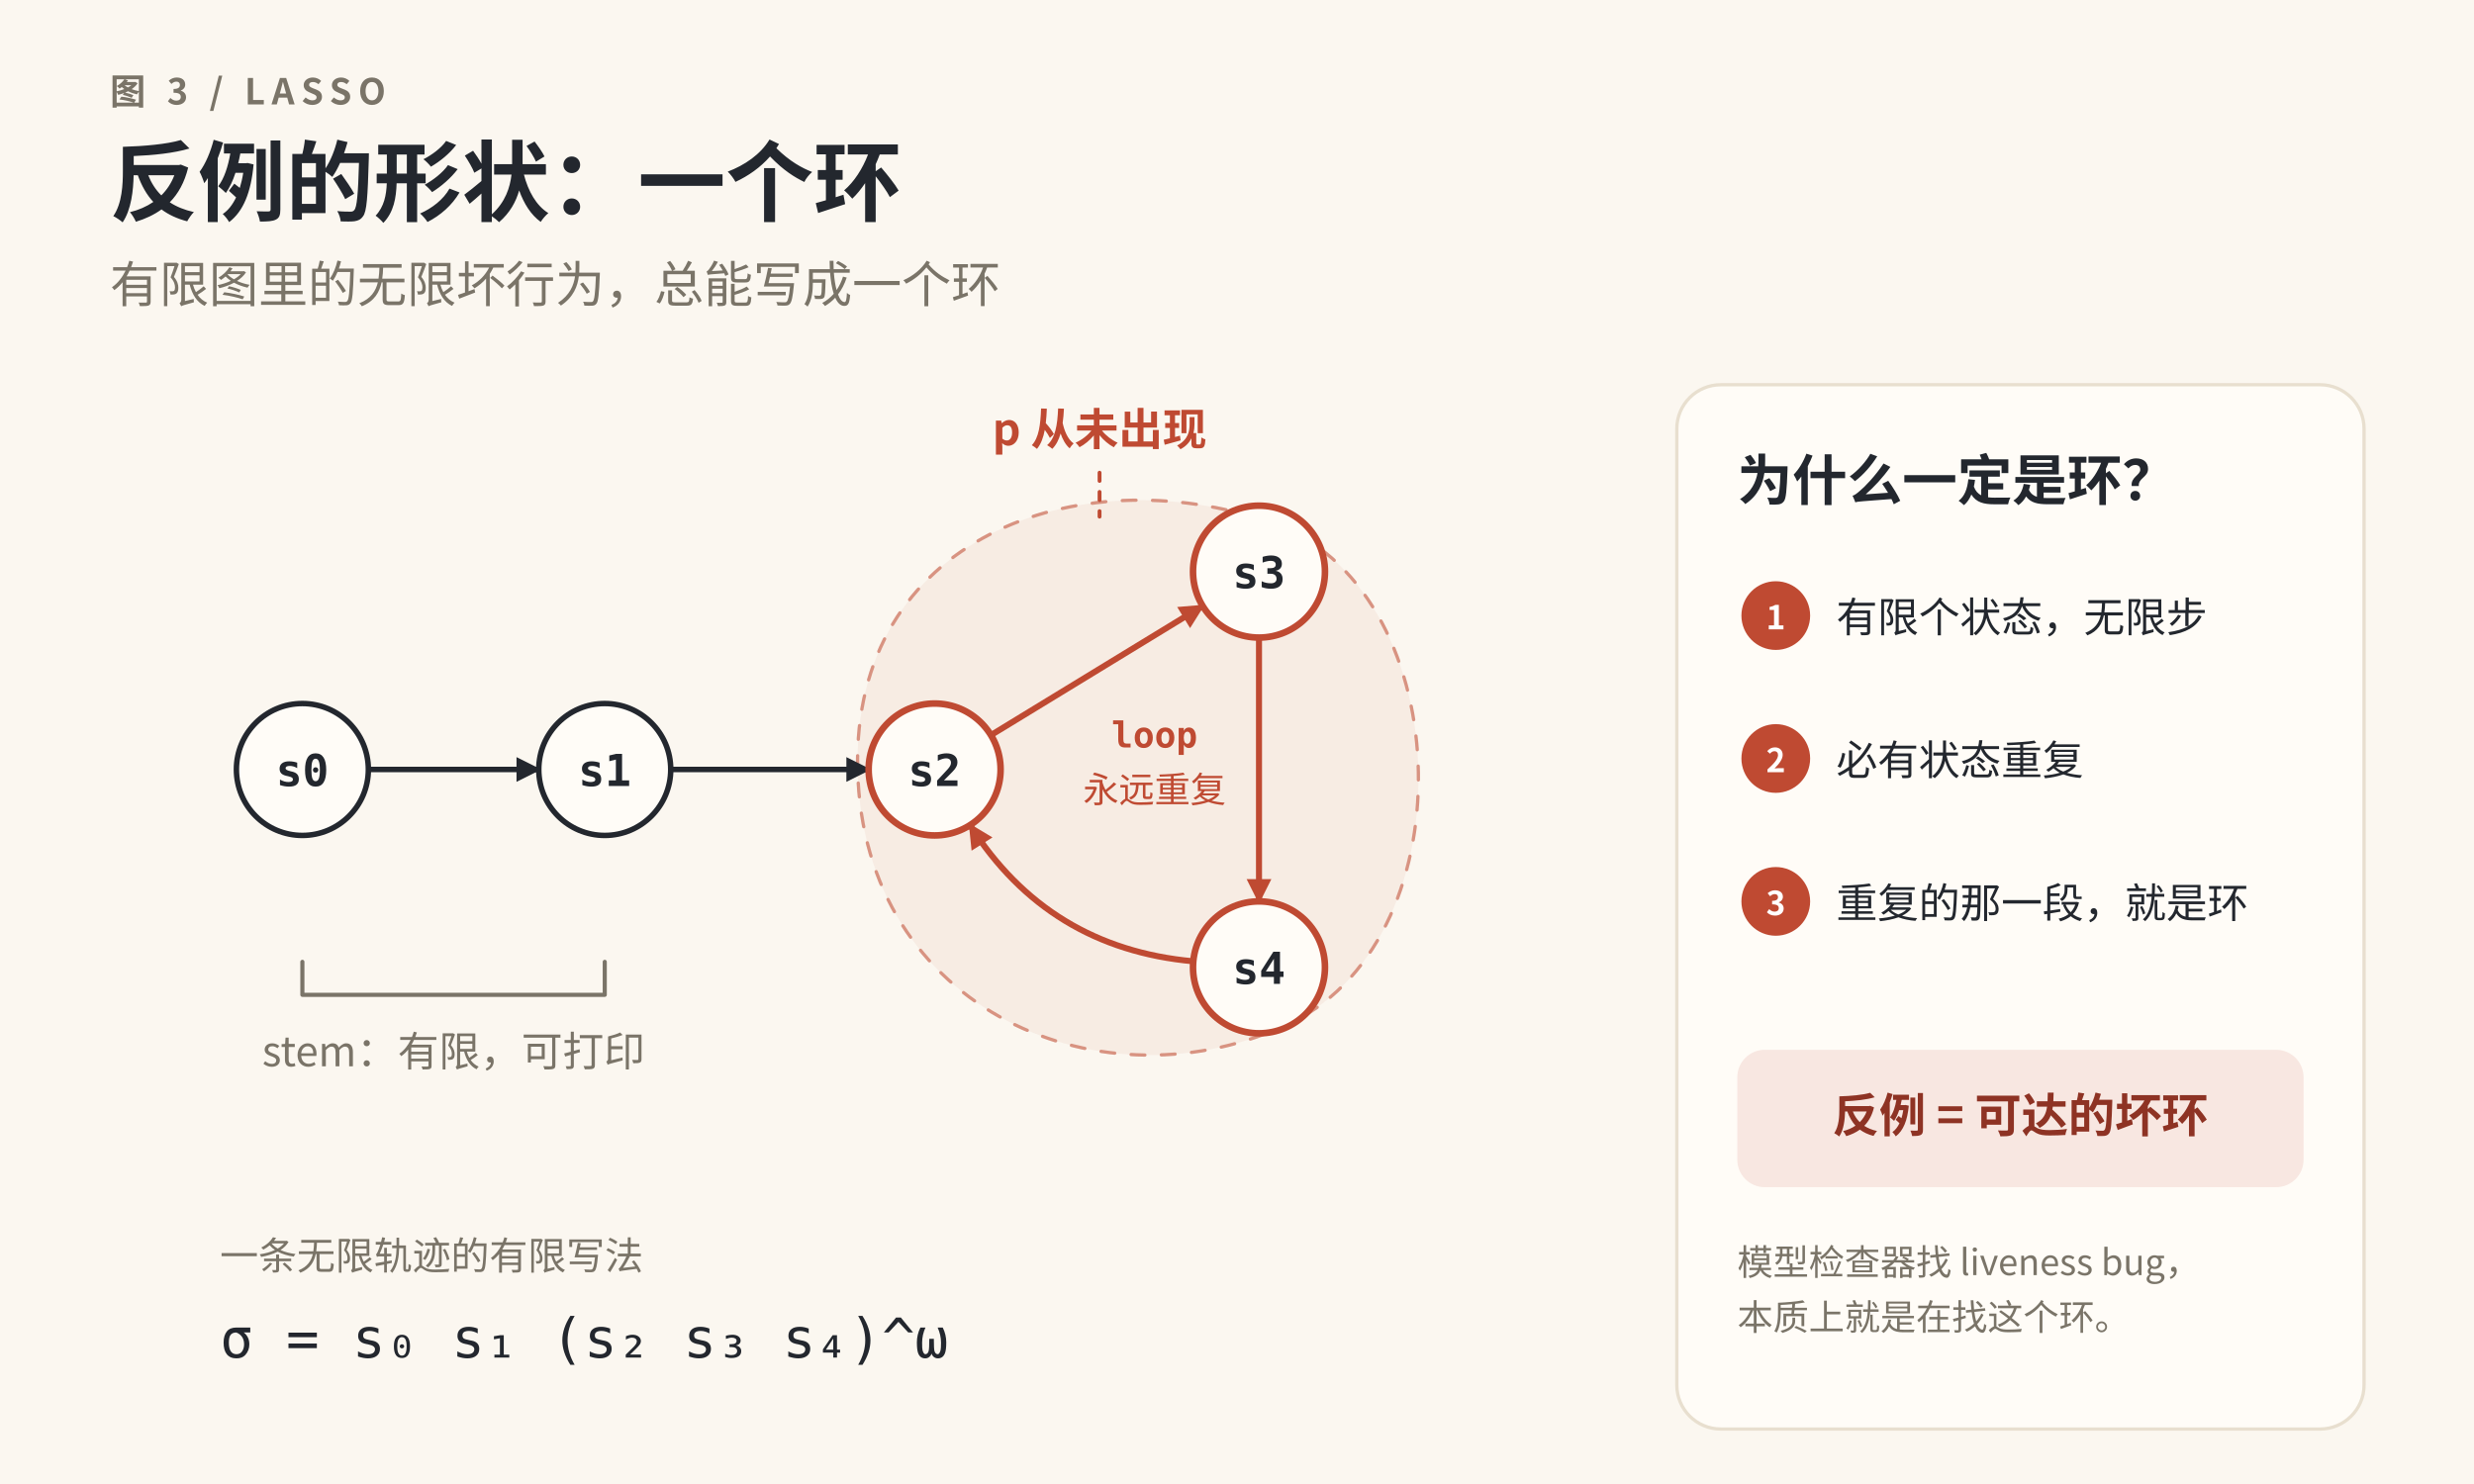
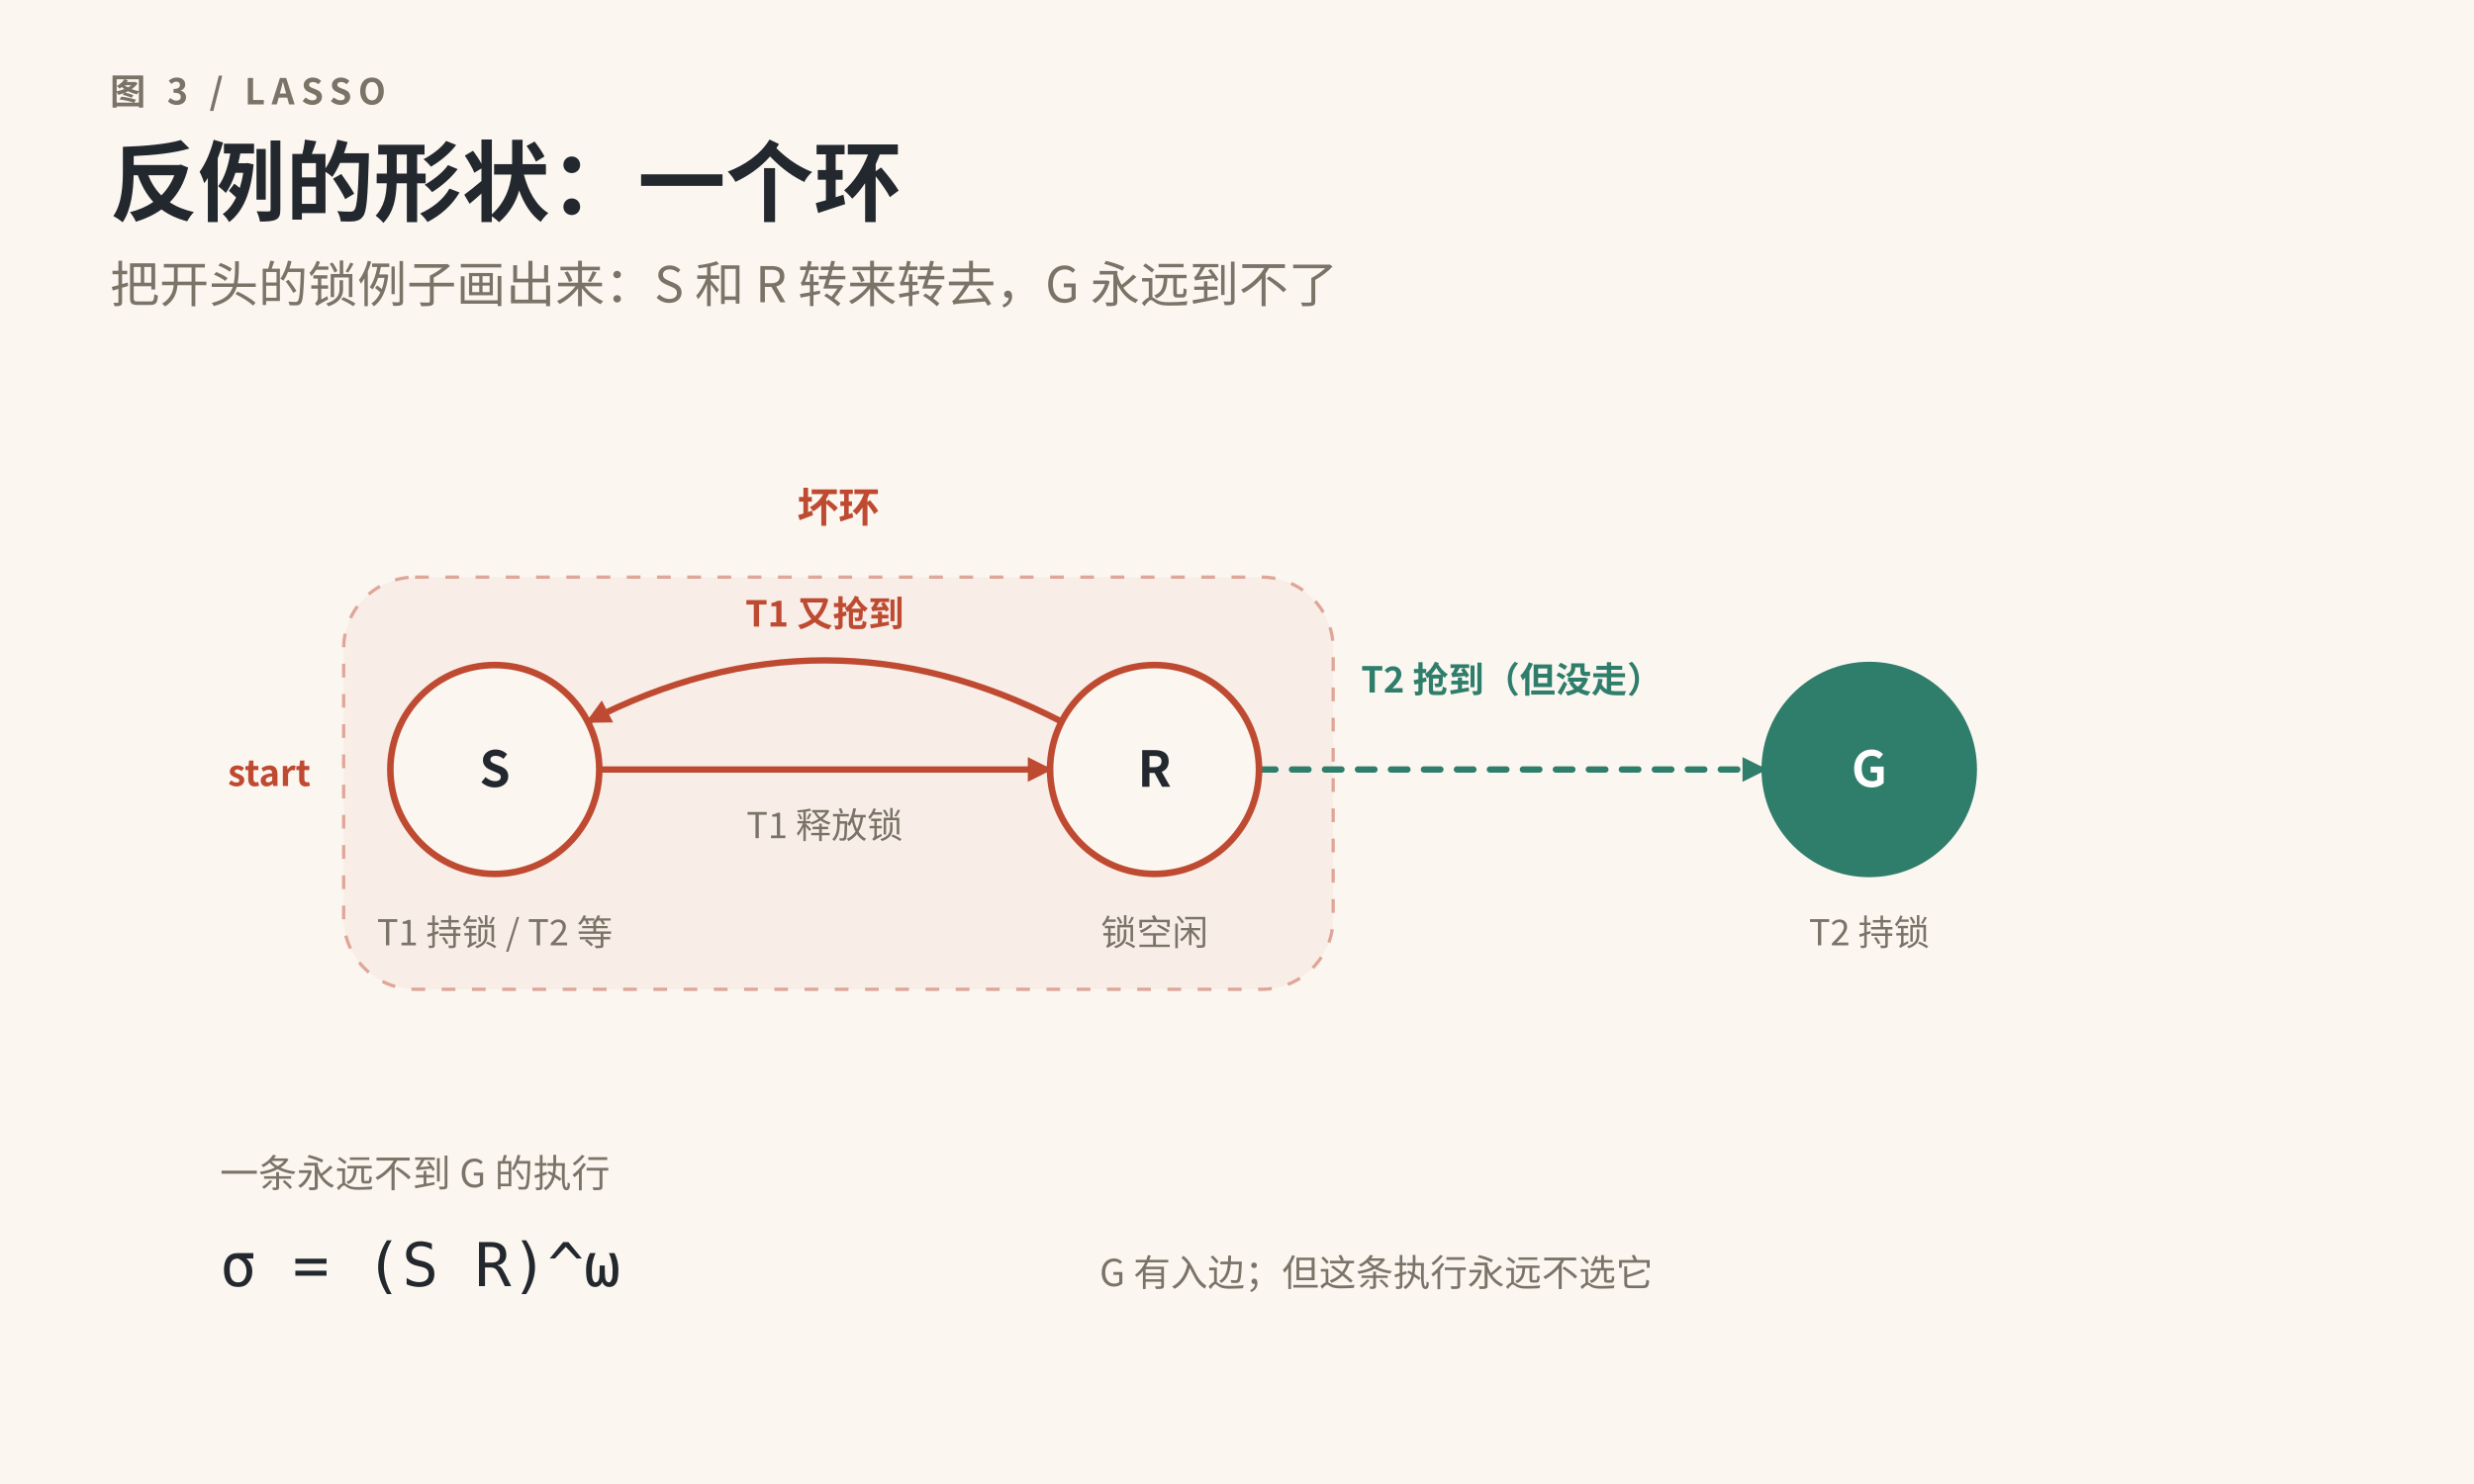
<svg xmlns="http://www.w3.org/2000/svg" width="1800" height="1080" viewBox="0 0 900 540" text-rendering="geometricPrecision">
  <defs>
-     <marker id="ar-ink" viewBox="0 0 10 10" refX="9" refY="5" markerWidth="9" markerHeight="9" markerUnits="userSpaceOnUse" orient="auto">
-       <path d="M 0 0 L 10 5 L 0 10 z" fill="#23272E" />
-     </marker>
    <marker id="ar-red" viewBox="0 0 10 10" refX="9" refY="5" markerWidth="9" markerHeight="9" markerUnits="userSpaceOnUse" orient="auto">
      <path d="M 0 0 L 10 5 L 0 10 z" fill="#BF4A32" />
+     </marker>
+     <marker id="ar-green" viewBox="0 0 10 10" refX="9" refY="5" markerWidth="9" markerHeight="9" markerUnits="userSpaceOnUse" orient="auto">
+       <path d="M 0 0 L 10 5 L 0 10 z" fill="#2F7D6B" />
    </marker>
  </defs>
  <rect width="900" height="540" fill="#FBF7F0" />
  <text x="40.0" y="38.0" font-family="PingFang SC, Hiragino Sans GB, Noto Sans CJK SC, sans-serif" font-size="13" font-weight="600" fill="#7A7468" text-anchor="start" letter-spacing="2.4">图 3 / LASSO</text>
  <text x="40.0" y="78.0" font-family="PingFang SC, Hiragino Sans GB, Noto Sans CJK SC, sans-serif" font-size="32" font-weight="700" fill="#23272E" text-anchor="start">反例的形状：一个环</text>
-   <text x="40.0" y="110.0" font-family="PingFang SC, Hiragino Sans GB, Noto Sans CJK SC, sans-serif" font-size="18" font-weight="normal" fill="#7A7468" text-anchor="start">有限图里的无限坏行为，总能写成一个环</text>
-   <path d="M 312 280 C 310 196 392 166 462 190 C 530 213 535 340 470 372 C 402 405 314 368 312 280 Z" fill="#BF4A32" stroke="#BF4A32" stroke-width="1.2" stroke-linecap="round" stroke-linejoin="round" stroke-dasharray="5 6" opacity="0.07" />
-   <path d="M 312 280 C 310 196 392 166 462 190 C 530 213 535 340 470 372 C 402 405 314 368 312 280 Z" fill="none" stroke="#BF4A32" stroke-width="1.2" stroke-linecap="round" stroke-linejoin="round" stroke-dasharray="5 6" opacity="0.55" />
-   <path d="M 134.0 280.0 Q 165.0 280.0 196.0 280.0" fill="none" stroke="#23272E" stroke-width="2" stroke-linecap="round" marker-end="url(#ar-ink)" />
-   <path d="M 244.0 280.0 Q 280.0 280.0 316.0 280.0" fill="none" stroke="#23272E" stroke-width="2" stroke-linecap="round" marker-end="url(#ar-ink)" />
-   <path d="M 360.5 267.5 Q 399.0 244.0 437.5 220.5" fill="none" stroke="#BF4A32" stroke-width="2.2" stroke-linecap="round" marker-end="url(#ar-red)" />
-   <path d="M 458.0 232.0 Q 458.0 280.0 458.0 328.0" fill="none" stroke="#BF4A32" stroke-width="2.2" stroke-linecap="round" marker-end="url(#ar-red)" />
-   <path d="M 434.1 349.8 Q 381.3 345.0 352.9 300.3" fill="none" stroke="#BF4A32" stroke-width="2.2" stroke-linecap="round" marker-end="url(#ar-red)" />
-   <circle cx="110.0" cy="280.0" r="24.0" fill="#FFFCF7" stroke="#23272E" stroke-width="2" />
-   <text x="110.0" y="286.0" font-family="SFMono-Regular, Menlo, Consolas, monospace" font-size="16" font-weight="600" fill="#23272E" text-anchor="middle">s0</text>
-   <circle cx="220.0" cy="280.0" r="24.0" fill="#FFFCF7" stroke="#23272E" stroke-width="2" />
-   <text x="220.0" y="286.0" font-family="SFMono-Regular, Menlo, Consolas, monospace" font-size="16" font-weight="600" fill="#23272E" text-anchor="middle">s1</text>
-   <circle cx="340.0" cy="280.0" r="24.0" fill="#FFFCF7" stroke="#BF4A32" stroke-width="2.4" />
-   <text x="340.0" y="286.0" font-family="SFMono-Regular, Menlo, Consolas, monospace" font-size="16" font-weight="600" fill="#23272E" text-anchor="middle">s2</text>
-   <circle cx="458.0" cy="208.0" r="24.0" fill="#FFFCF7" stroke="#BF4A32" stroke-width="2.4" />
-   <text x="458.0" y="214.0" font-family="SFMono-Regular, Menlo, Consolas, monospace" font-size="16" font-weight="600" fill="#23272E" text-anchor="middle">s3</text>
-   <circle cx="458.0" cy="352.0" r="24.0" fill="#FFFCF7" stroke="#BF4A32" stroke-width="2.4" />
-   <text x="458.0" y="358.0" font-family="SFMono-Regular, Menlo, Consolas, monospace" font-size="16" font-weight="600" fill="#23272E" text-anchor="middle">s4</text>
-   <text x="400.0" y="162.0" font-family="PingFang SC, Hiragino Sans GB, Noto Sans CJK SC, sans-serif" font-size="16" font-weight="700" fill="#BF4A32" text-anchor="middle">p 从未出现</text>
-   <path d="M 400 172 L 400 188" fill="none" stroke="#BF4A32" stroke-width="1.4" stroke-linecap="round" stroke-linejoin="round" stroke-dasharray="3 4" />
-   <path d="M 110 350 L 110 362 L 220 362 L 220 350" fill="none" stroke="#7A7468" stroke-width="1.5" stroke-linecap="round" stroke-linejoin="round" />
-   <text x="165.0" y="388.0" font-family="PingFang SC, Hiragino Sans GB, Noto Sans CJK SC, sans-serif" font-size="15" font-weight="normal" fill="#7A7468" text-anchor="middle">stem：有限，可打印</text>
-   <text x="420.0" y="272.0" font-family="SFMono-Regular, Menlo, Consolas, monospace" font-size="13" font-weight="600" fill="#BF4A32" text-anchor="middle">loop</text>
-   <text x="420.0" y="292.0" font-family="PingFang SC, Hiragino Sans GB, Noto Sans CJK SC, sans-serif" font-size="13" font-weight="normal" fill="#BF4A32" text-anchor="middle">永远重复</text>
-   <text x="80.0" y="462.0" font-family="PingFang SC, Hiragino Sans GB, Noto Sans CJK SC, sans-serif" font-size="14" font-weight="normal" fill="#7A7468" text-anchor="start">一条无限轨迹的有限写法</text>
-   <text x="80.0" y="494.0" font-family="SFMono-Regular, Menlo, Consolas, monospace" font-size="20" font-weight="normal" fill="#23272E" text-anchor="start">σ = s₀ s₁ (s₂ s₃ s₄)^ω</text>
-   <rect x="610.0" y="140.0" width="250.0" height="380.0" rx="16" fill="#FFFCF7" stroke="#E8DFCF" stroke-width="1.2" />
-   <text x="632.0" y="182.0" font-family="PingFang SC, Hiragino Sans GB, Noto Sans CJK SC, sans-serif" font-size="20" font-weight="700" fill="#23272E" text-anchor="start">为什么一定是环？</text>
-   <circle cx="646.0" cy="224.0" r="12.0" fill="#BF4A32" stroke="#BF4A32" stroke-width="1" />
-   <text x="646.0" y="229.0" font-family="PingFang SC, Hiragino Sans GB, Noto Sans CJK SC, sans-serif" font-size="12" font-weight="700" fill="#FFFFFF" text-anchor="middle">1</text>
-   <text x="668.0" y="230.0" font-family="PingFang SC, Hiragino Sans GB, Noto Sans CJK SC, sans-serif" font-size="15" font-weight="normal" fill="#23272E" text-anchor="start">有限个状态，无限步</text>
-   <circle cx="646.0" cy="276.0" r="12.0" fill="#BF4A32" stroke="#BF4A32" stroke-width="1" />
-   <text x="646.0" y="281.0" font-family="PingFang SC, Hiragino Sans GB, Noto Sans CJK SC, sans-serif" font-size="12" font-weight="700" fill="#FFFFFF" text-anchor="middle">2</text>
-   <text x="668.0" y="282.0" font-family="PingFang SC, Hiragino Sans GB, Noto Sans CJK SC, sans-serif" font-size="15" font-weight="normal" fill="#23272E" text-anchor="start">必有状态重复</text>
-   <circle cx="646.0" cy="328.0" r="12.0" fill="#BF4A32" stroke="#BF4A32" stroke-width="1" />
-   <text x="646.0" y="333.0" font-family="PingFang SC, Hiragino Sans GB, Noto Sans CJK SC, sans-serif" font-size="12" font-weight="700" fill="#FFFFFF" text-anchor="middle">3</text>
-   <text x="668.0" y="334.0" font-family="PingFang SC, Hiragino Sans GB, Noto Sans CJK SC, sans-serif" font-size="15" font-weight="normal" fill="#23272E" text-anchor="start">重复的那一段，就是环</text>
-   <rect x="632.0" y="382.0" width="206.0" height="50.0" rx="10" fill="#F8E7E1" stroke="none" stroke-width="1" />
-   <text x="735.0" y="412.0" font-family="PingFang SC, Hiragino Sans GB, Noto Sans CJK SC, sans-serif" font-size="17" font-weight="700" fill="#8E3324" text-anchor="middle">反例 = 可达的坏环</text>
-   <text x="632.0" y="464.0" font-family="PingFang SC, Hiragino Sans GB, Noto Sans CJK SC, sans-serif" font-size="13" font-weight="normal" fill="#7A7468" text-anchor="start">模型检查器找 liveness bug，</text>
-   <text x="632.0" y="484.0" font-family="PingFang SC, Hiragino Sans GB, Noto Sans CJK SC, sans-serif" font-size="13" font-weight="normal" fill="#7A7468" text-anchor="start">本质上就是在找这个环。</text>
+   <text x="40.0" y="110.0" font-family="PingFang SC, Hiragino Sans GB, Noto Sans CJK SC, sans-serif" font-size="18" font-weight="normal" fill="#7A7468" text-anchor="start">把开头的锁例子画出来：S 和 R 转来转去，G 永远到不了</text>
+   <rect x="125.0" y="210.0" width="360.0" height="150.0" rx="26" fill="#BF4A32" stroke="none" stroke-width="1" opacity="0.05" />
+   <rect x="125.0" y="210.0" width="360.0" height="150.0" rx="26" fill="none" stroke="#BF4A32" stroke-width="1.2" stroke-dasharray="5 6" opacity="0.45" />
+   <text x="305.0" y="190.0" font-family="PingFang SC, Hiragino Sans GB, Noto Sans CJK SC, sans-serif" font-size="15" font-weight="700" fill="#BF4A32" text-anchor="middle">坏环</text>
+   <path d="M 218.0 280.0 Q 300.0 280.0 382.0 280.0" fill="none" stroke="#BF4A32" stroke-width="2.3" stroke-linecap="round" marker-end="url(#ar-red)" />
+   <path d="M 386.2 262.6 Q 300.0 218.0 213.8 262.6" fill="none" stroke="#BF4A32" stroke-width="2.3" stroke-linecap="round" marker-end="url(#ar-red)" />
+   <path d="M 458.0 280.0 Q 550.0 280.0 642.0 280.0" fill="none" stroke="#2F7D6B" stroke-width="2.3" stroke-linecap="round" stroke-dasharray="6 6" marker-end="url(#ar-green)" />
+   <text x="300.0" y="228.0" font-family="PingFang SC, Hiragino Sans GB, Noto Sans CJK SC, sans-serif" font-size="13" font-weight="600" fill="#BF4A32" text-anchor="middle">T1 又抢到</text>
+   <text x="300.0" y="305.0" font-family="PingFang SC, Hiragino Sans GB, Noto Sans CJK SC, sans-serif" font-size="13" font-weight="normal" fill="#7A7468" text-anchor="middle">T1 释放锁</text>
+   <text x="550.0" y="252.0" font-family="PingFang SC, Hiragino Sans GB, Noto Sans CJK SC, sans-serif" font-size="13" font-weight="600" fill="#2F7D6B" text-anchor="middle">T2 抢到（但没走）</text>
+   <circle cx="180.0" cy="280.0" r="38.0" fill="#FBF7F0" stroke="#BF4A32" stroke-width="2.4" />
+   <text x="180.0" y="286.3" font-family="PingFang SC, Hiragino Sans GB, Noto Sans CJK SC, sans-serif" font-size="18" font-weight="600" fill="#23272E" text-anchor="middle">S</text>
+   <circle cx="420.0" cy="280.0" r="38.0" fill="#FBF7F0" stroke="#BF4A32" stroke-width="2.4" />
+   <text x="420.0" y="286.3" font-family="PingFang SC, Hiragino Sans GB, Noto Sans CJK SC, sans-serif" font-size="18" font-weight="600" fill="#23272E" text-anchor="middle">R</text>
+   <circle cx="680.0" cy="280.0" r="38.0" fill="#2F7D6B" stroke="#2F7D6B" stroke-width="2.4" />
+   <text x="680.0" y="286.3" font-family="PingFang SC, Hiragino Sans GB, Noto Sans CJK SC, sans-serif" font-size="18" font-weight="600" fill="#FFFFFF" text-anchor="middle">G</text>
+   <text x="180.0" y="344.0" font-family="PingFang SC, Hiragino Sans GB, Noto Sans CJK SC, sans-serif" font-size="13" font-weight="normal" fill="#7A7468" text-anchor="middle">T1 持锁 / T2 等</text>
+   <text x="420.0" y="344.0" font-family="PingFang SC, Hiragino Sans GB, Noto Sans CJK SC, sans-serif" font-size="13" font-weight="normal" fill="#7A7468" text-anchor="middle">锁空闲</text>
+   <text x="680.0" y="344.0" font-family="PingFang SC, Hiragino Sans GB, Noto Sans CJK SC, sans-serif" font-size="13" font-weight="normal" fill="#7A7468" text-anchor="middle">T2 持锁</text>
+   <text x="113.0" y="286.0" font-family="PingFang SC, Hiragino Sans GB, Noto Sans CJK SC, sans-serif" font-size="13" font-weight="600" fill="#BF4A32" text-anchor="end">start</text>
+   <text x="80.0" y="432.0" font-family="PingFang SC, Hiragino Sans GB, Noto Sans CJK SC, sans-serif" font-size="14" font-weight="normal" fill="#7A7468" text-anchor="start">一条永远不到 G 的执行</text>
+   <text x="80.0" y="468.0" font-family="SFMono-Regular, Menlo, Consolas, monospace" font-size="22" font-weight="normal" fill="#23272E" text-anchor="start">σ = (S R)^ω</text>
+   <text x="400.0" y="468.0" font-family="PingFang SC, Hiragino Sans GB, Noto Sans CJK SC, sans-serif" font-size="13.5" font-weight="normal" fill="#7A7468" text-anchor="start">G 有入边；但这条执行永远不选它</text>
</svg>
